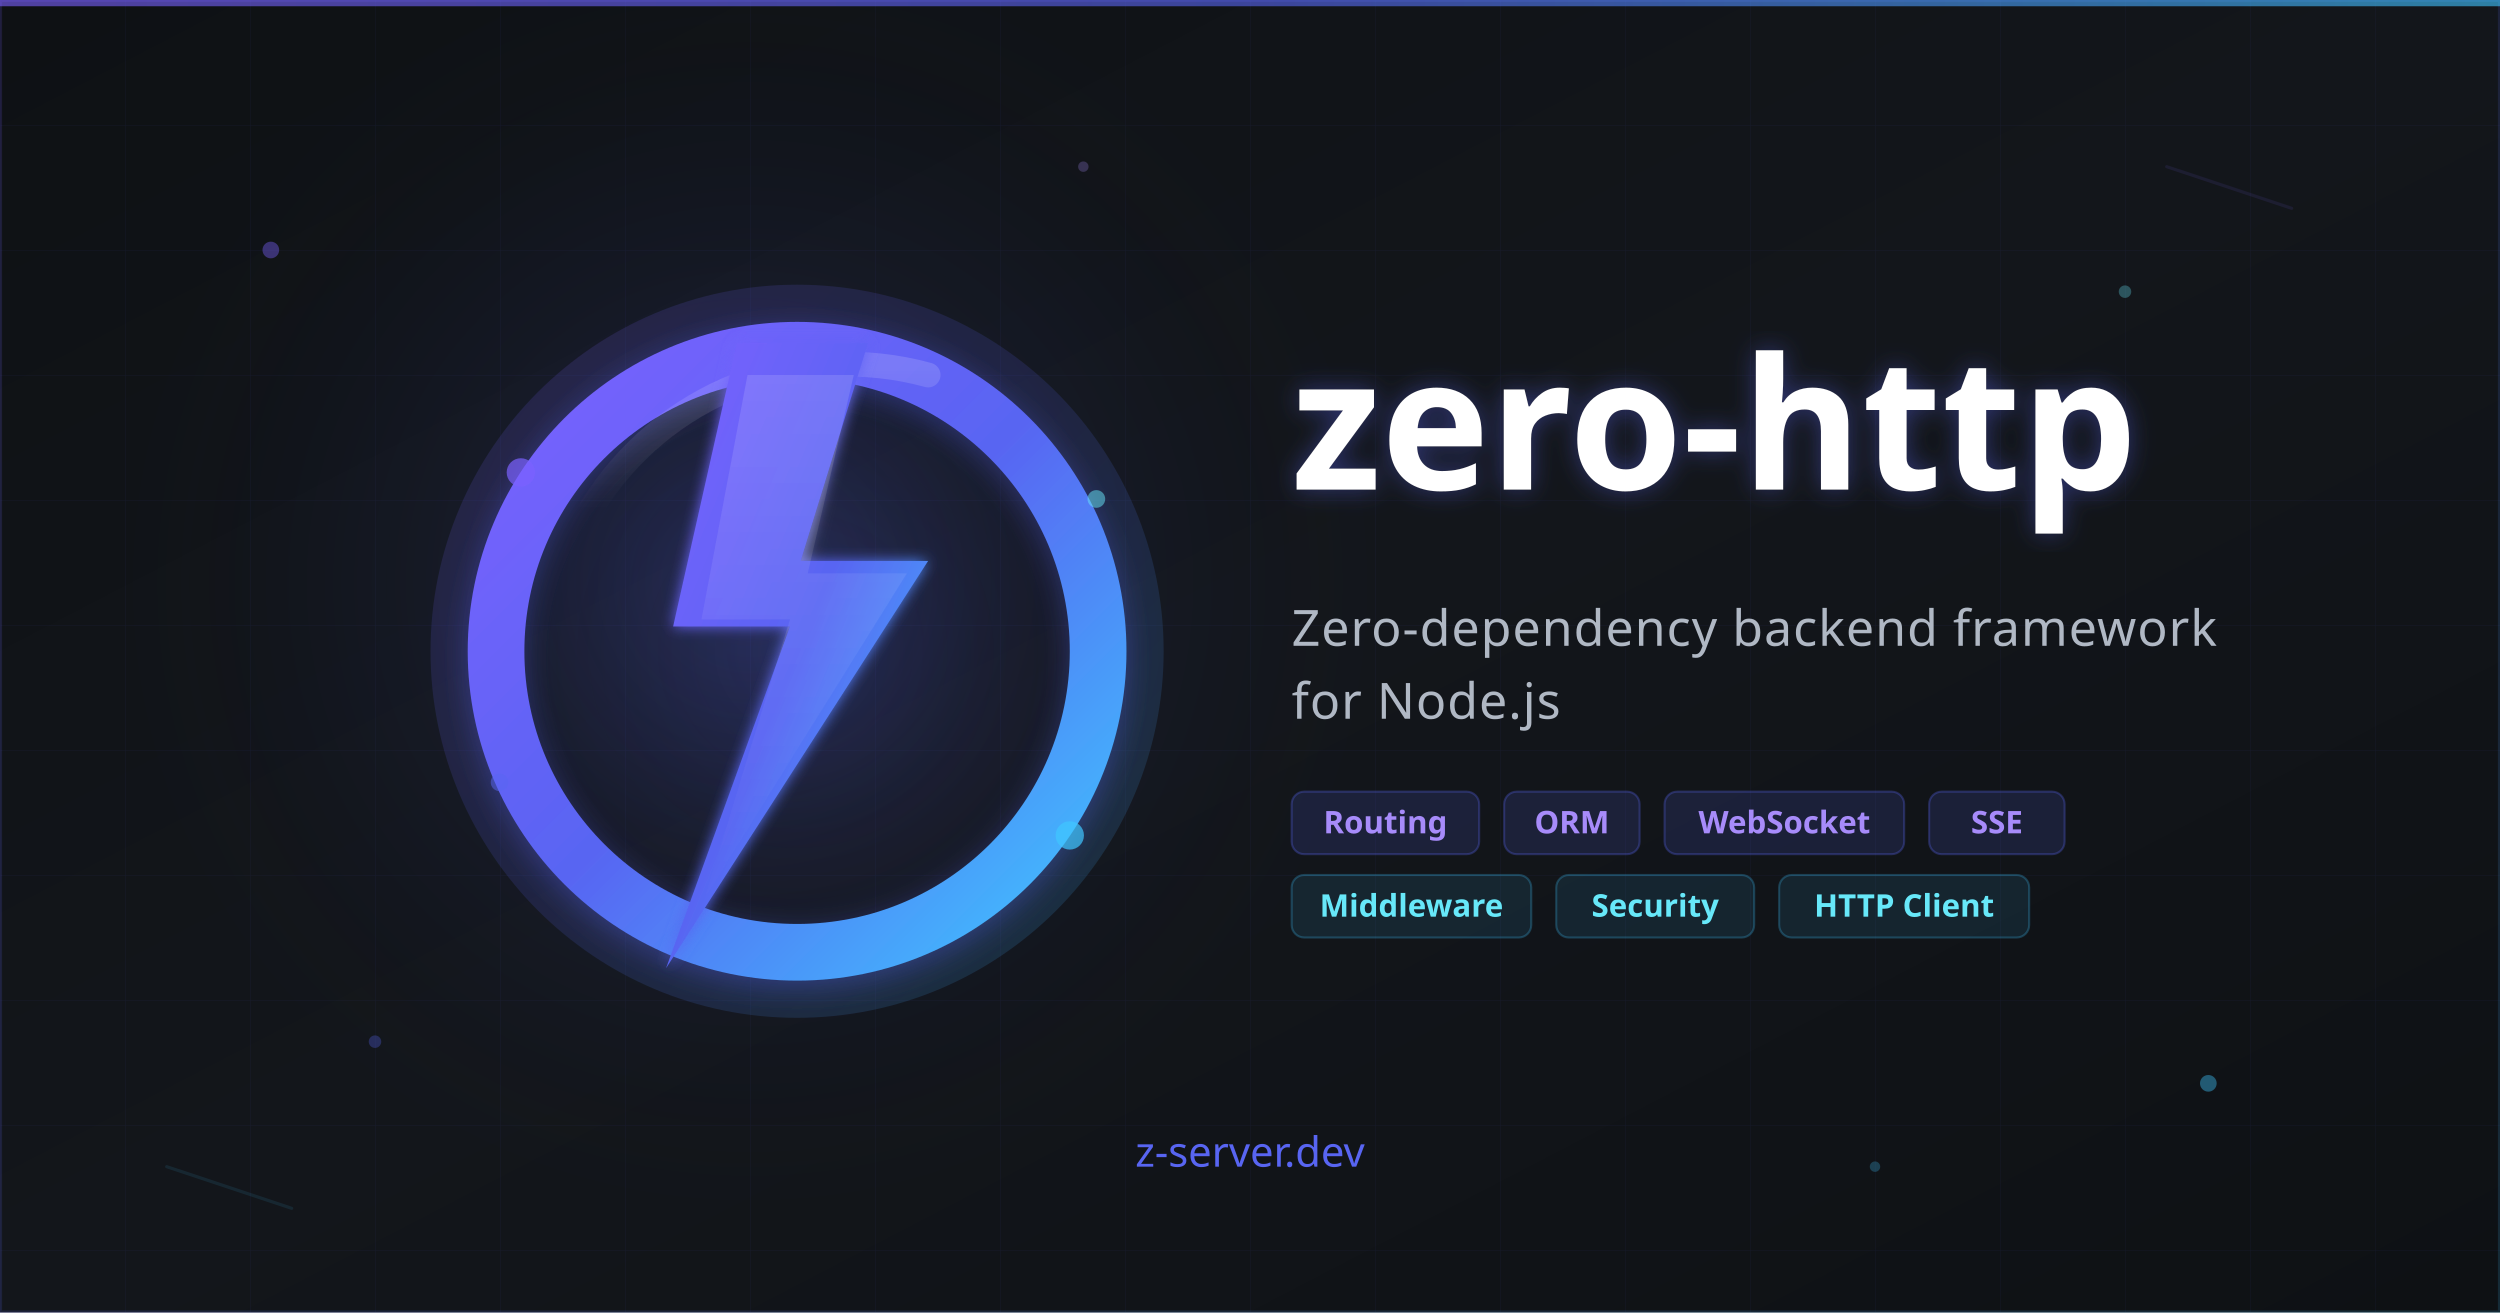
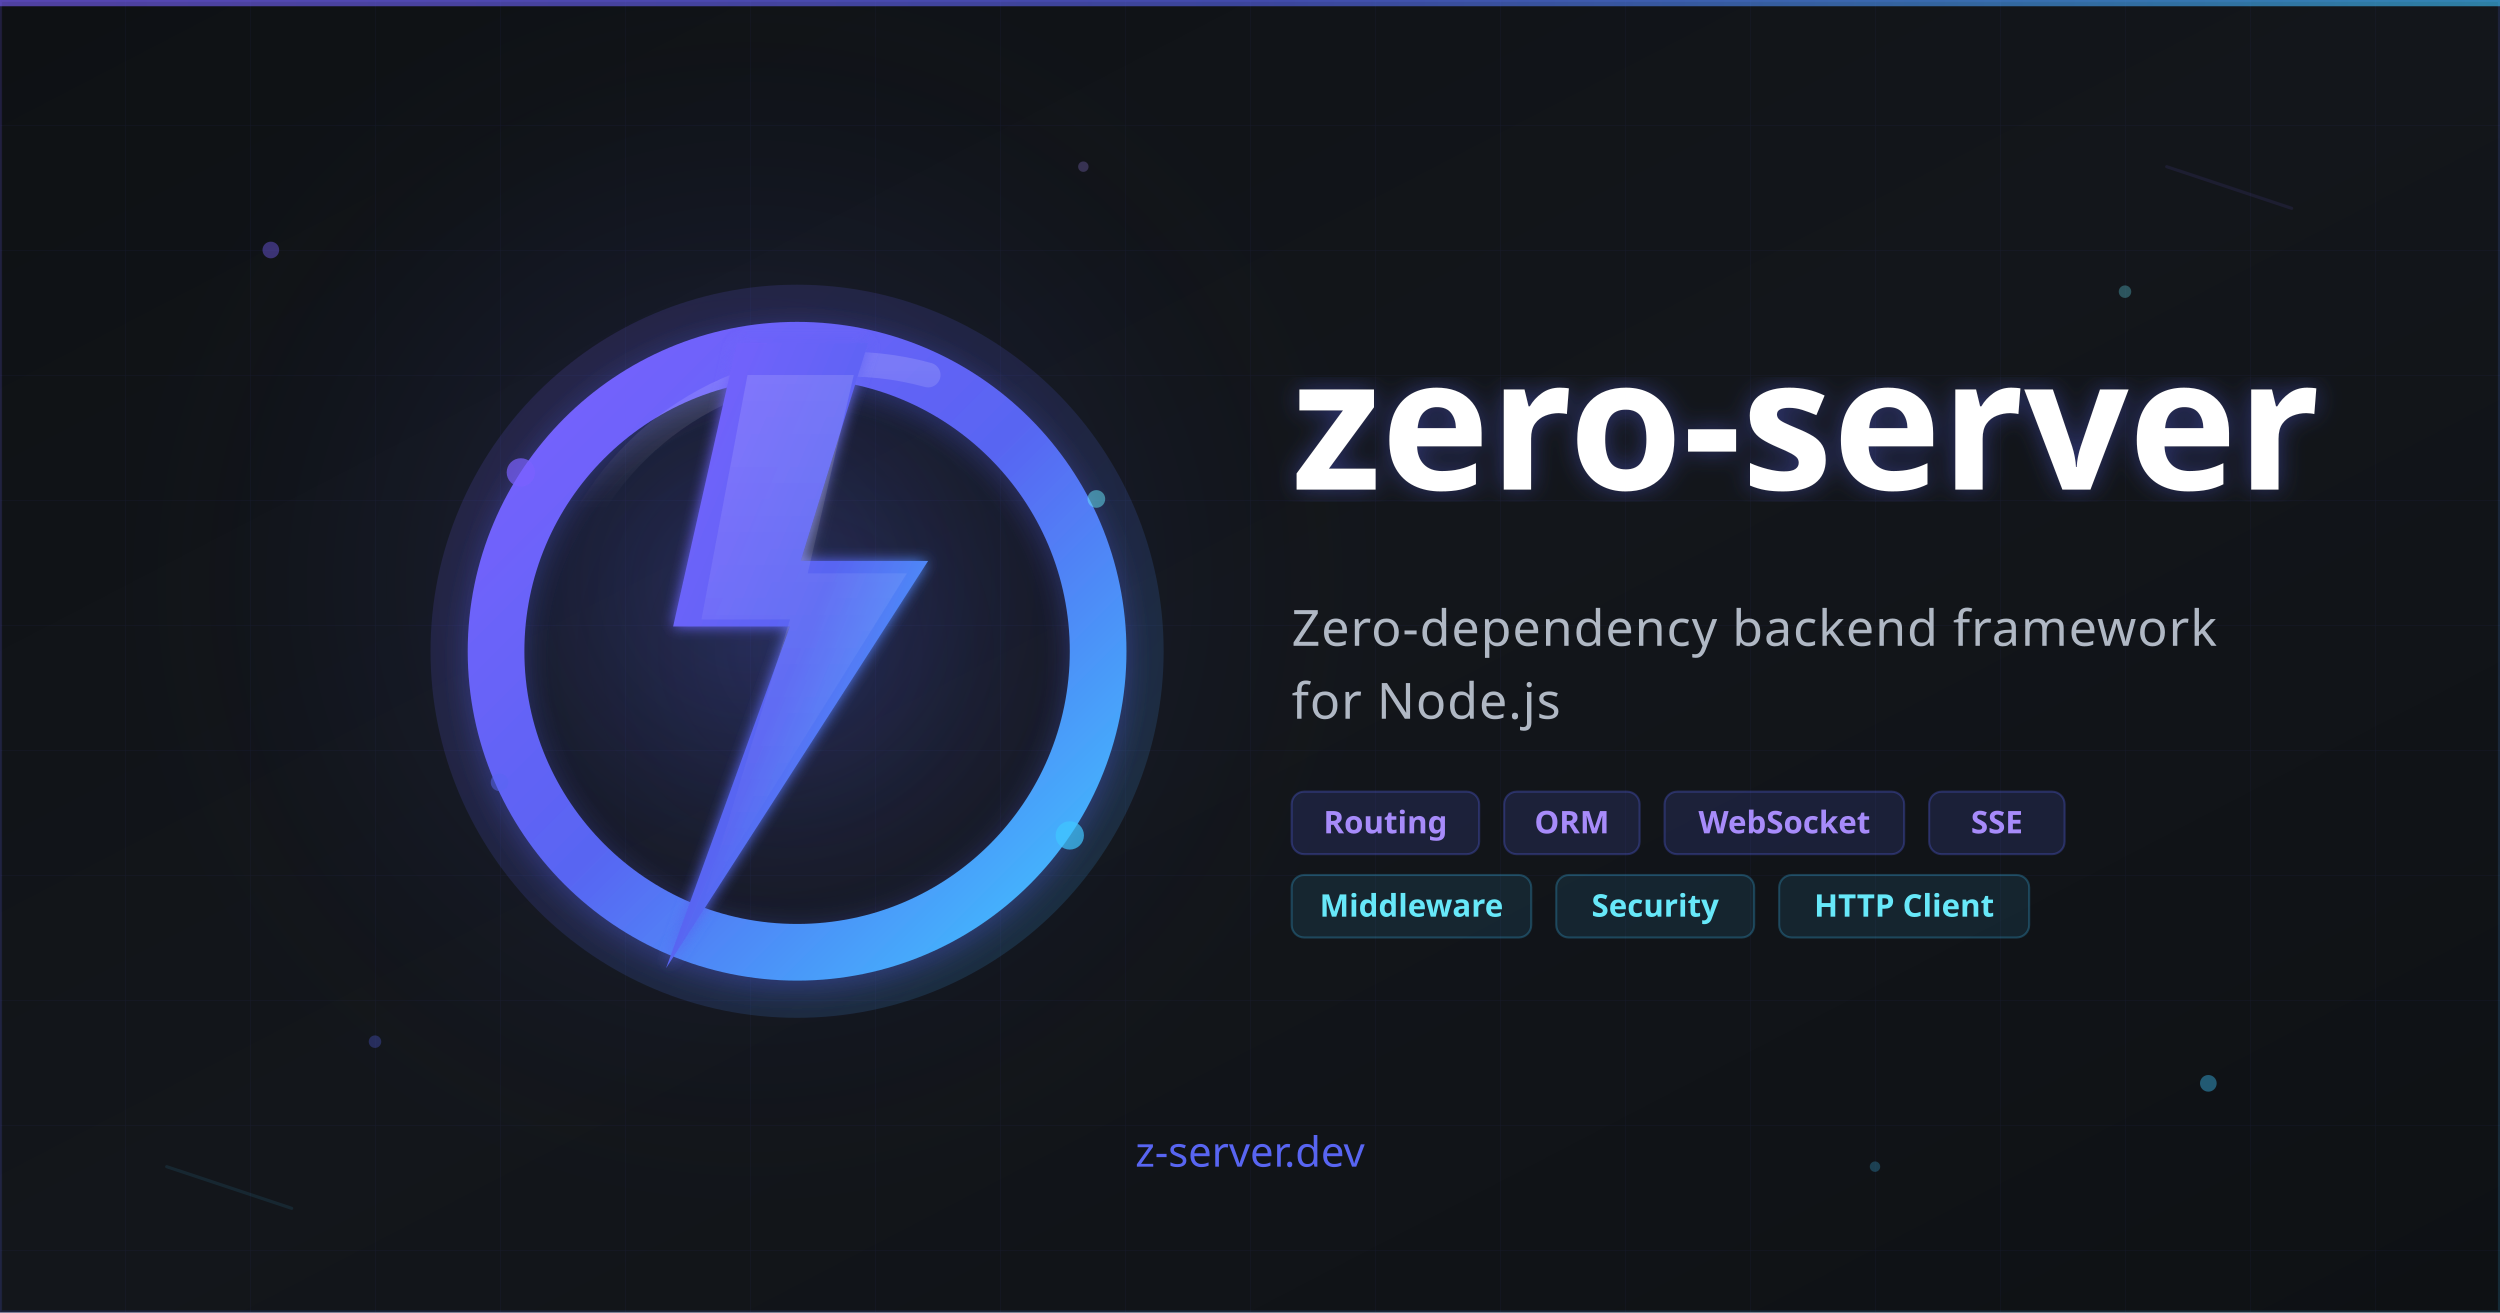
<svg xmlns="http://www.w3.org/2000/svg" width="1200" height="630" viewBox="0 0 1200 630">
  <defs>
    <linearGradient id="bg" x1="0" y1="0" x2="1" y2="1">
      <stop offset="0%" stop-color="#0e1114" />
      <stop offset="50%" stop-color="#13161b" />
      <stop offset="100%" stop-color="#0e1114" />
    </linearGradient>
    <linearGradient id="accent" x1="0" y1="0" x2="1" y2="1">
      <stop offset="0%" stop-color="#7b61ff" />
      <stop offset="50%" stop-color="#5865f2" />
      <stop offset="100%" stop-color="#3ec6ff" />
    </linearGradient>
    <linearGradient id="accent-h" x1="0" y1="0" x2="1" y2="0">
      <stop offset="0%" stop-color="#7b61ff" />
      <stop offset="50%" stop-color="#5865f2" />
      <stop offset="100%" stop-color="#3ec6ff" />
    </linearGradient>
    <linearGradient id="logo-grad" x1="0" y1="0" x2="1" y2="1">
      <stop offset="0%" stop-color="#7b61ff" />
      <stop offset="50%" stop-color="#5865f2" />
      <stop offset="100%" stop-color="#3ec6ff" />
    </linearGradient>
    <linearGradient id="logo-glow" x1="0" y1="0" x2="1" y2="1">
      <stop offset="0%" stop-color="#a78bfa" />
      <stop offset="100%" stop-color="#67e8f9" />
    </linearGradient>
    <linearGradient id="logo-hi" x1="0.5" y1="0" x2="0.5" y2="1">
      <stop offset="0%" stop-color="rgba(255,255,255,0.25)" />
      <stop offset="100%" stop-color="rgba(255,255,255,0)" />
    </linearGradient>
    <radialGradient id="bg-glow" cx="50%" cy="50%" r="50%">
      <stop offset="0%" stop-color="#5865f2" stop-opacity="0.12" />
      <stop offset="100%" stop-color="#0e1114" stop-opacity="0" />
    </radialGradient>
    <filter id="logo-shadow" x="-20%" y="-20%" width="140%" height="140%">
      <feDropShadow dx="0" dy="4" stdDeviation="8" flood-color="#5865f2" flood-opacity="0.35" />
    </filter>
    <filter id="bolt-glow" x="-30%" y="-30%" width="160%" height="160%">
      <feGaussianBlur stdDeviation="4" result="blur" />
      <feComposite in="SourceGraphic" in2="blur" operator="over" />
    </filter>
    <radialGradient id="hero-glow" cx="50%" cy="50%" r="50%">
      <stop offset="0%" stop-color="#5865f2" stop-opacity="0.25" />
      <stop offset="40%" stop-color="#5865f2" stop-opacity="0.08" />
      <stop offset="100%" stop-color="#0e1114" stop-opacity="0" />
    </radialGradient>
    <pattern id="grid" width="60" height="60" patternUnits="userSpaceOnUse">
      <path d="M 60 0 L 0 0 0 60" fill="none" stroke="#5865f2" stroke-width="0.5" opacity="0.08" />
    </pattern>
    <filter id="noise" x="0" y="0" width="100%" height="100%">
      <feTurbulence type="fractalNoise" baseFrequency="0.65" numOctaves="3" stitchTiles="stitch" result="noise" />
      <feColorMatrix type="saturate" values="0" in="noise" result="gray" />
      <feBlend in="SourceGraphic" in2="gray" mode="overlay" />
    </filter>
    <filter id="text-glow" x="-10%" y="-10%" width="120%" height="120%">
      <feGaussianBlur stdDeviation="6" result="blur" />
      <feFlood flood-color="#5865f2" flood-opacity="0.4" result="color" />
      <feComposite in="color" in2="blur" operator="in" result="glow" />
      <feMerge>
        <feMergeNode in="glow" />
        <feMergeNode in="SourceGraphic" />
      </feMerge>
    </filter>
    <linearGradient id="line-grad" x1="0" y1="0" x2="1" y2="0">
      <stop offset="0%" stop-color="#7b61ff" stop-opacity="0" />
      <stop offset="20%" stop-color="#7b61ff" stop-opacity="0.6" />
      <stop offset="50%" stop-color="#5865f2" stop-opacity="0.8" />
      <stop offset="80%" stop-color="#3ec6ff" stop-opacity="0.6" />
      <stop offset="100%" stop-color="#3ec6ff" stop-opacity="0" />
    </linearGradient>
  </defs>
  <rect width="1200" height="630" fill="url(#bg)" />
  <rect width="1200" height="630" fill="url(#grid)" />
  <circle cx="360" cy="280" r="320" fill="url(#hero-glow)" />
  <circle cx="130" cy="120" r="4" fill="#7b61ff" opacity="0.4" />
  <circle cx="1060" cy="520" r="4" fill="#3ec6ff" opacity="0.4" />
  <circle cx="180" cy="500" r="3" fill="#5865f2" opacity="0.3" />
  <circle cx="1020" cy="140" r="3" fill="#67e8f9" opacity="0.3" />
  <circle cx="520" cy="80" r="2.5" fill="#a78bfa" opacity="0.25" />
  <circle cx="900" cy="560" r="2.5" fill="#3ec6ff" opacity="0.25" />
  <line x1="80" y1="560" x2="140" y2="580" stroke="#3ec6ff" stroke-width="1.5" opacity="0.1" stroke-linecap="round" />
  <line x1="1040" y1="80" x2="1100" y2="100" stroke="#7b61ff" stroke-width="1.5" opacity="0.1" stroke-linecap="round" />
  <g transform="translate(165, 95) scale(0.85)">
    <circle cx="256" cy="256" r="200" fill="url(#bg-glow)" />
    <circle cx="256" cy="256" r="195" fill="none" stroke="url(#logo-grad)" stroke-width="24" stroke-linecap="round" opacity="0.15" />
    <circle cx="256" cy="256" r="170" fill="none" stroke="url(#logo-grad)" stroke-width="32" stroke-linecap="round" filter="url(#logo-shadow)" />
    <path d="M 140,175 A 170,170 0 0,1 330,100" fill="none" stroke="url(#logo-hi)" stroke-width="14" stroke-linecap="round" opacity="0.6" />
    <g filter="url(#bolt-glow)">
      <path d="M 222 82 L 186 242 L 252 242 L 182 435 L 330 205 L 258 205 L 296 82 Z" fill="url(#logo-grad)" />
      <path d="M 228 100 L 202 238 L 252 238 L 204 395 L 318 212 L 262 212 L 288 100 Z" fill="url(#logo-hi)" opacity="0.5" />
    </g>
    <circle cx="100" cy="155" r="8" fill="#7b61ff" opacity="0.7" />
    <circle cx="410" cy="360" r="8" fill="#3ec6ff" opacity="0.7" />
    <circle cx="88" cy="330" r="5" fill="#5865f2" opacity="0.5" />
    <circle cx="425" cy="170" r="5" fill="#67e8f9" opacity="0.5" />
  </g>
-   <text x="620" y="235" font-family="'Segoe UI', system-ui, -apple-system, sans-serif" font-size="88" font-weight="800" fill="white" filter="url(#text-glow)">zero-http</text>
+   <text x="620" y="235" font-family="'Segoe UI', system-ui, -apple-system, sans-serif" font-size="88" font-weight="800" fill="white" filter="url(#text-glow)">zero-server</text>
  <line x1="620" y1="265" x2="1080" y2="265" stroke="url(#line-grad)" stroke-width="2" />
  <text x="620" y="310" font-family="'Segoe UI', system-ui, -apple-system, sans-serif" font-size="24" font-weight="400" fill="#b0b8c4" letter-spacing="0.5">Zero-dependency backend framework</text>
  <text x="620" y="345" font-family="'Segoe UI', system-ui, -apple-system, sans-serif" font-size="24" font-weight="400" fill="#b0b8c4" letter-spacing="0.5">for Node.js</text>
  <g font-family="'Segoe UI', system-ui, -apple-system, sans-serif" font-size="15" font-weight="600">
    <rect x="620" y="380" width="90" height="30" rx="6" fill="rgba(88,101,242,0.15)" stroke="rgba(88,101,242,0.3)" stroke-width="1" />
    <text x="665" y="400" fill="#a78bfa" text-anchor="middle">Routing</text>
    <rect x="722" y="380" width="65" height="30" rx="6" fill="rgba(88,101,242,0.15)" stroke="rgba(88,101,242,0.3)" stroke-width="1" />
    <text x="754.5" y="400" fill="#a78bfa" text-anchor="middle">ORM</text>
    <rect x="799" y="380" width="115" height="30" rx="6" fill="rgba(88,101,242,0.15)" stroke="rgba(88,101,242,0.3)" stroke-width="1" />
    <text x="856.5" y="400" fill="#a78bfa" text-anchor="middle">WebSocket</text>
    <rect x="926" y="380" width="65" height="30" rx="6" fill="rgba(88,101,242,0.15)" stroke="rgba(88,101,242,0.3)" stroke-width="1" />
    <text x="958.5" y="400" fill="#a78bfa" text-anchor="middle">SSE</text>
    <rect x="620" y="420" width="115" height="30" rx="6" fill="rgba(62,198,255,0.1)" stroke="rgba(62,198,255,0.25)" stroke-width="1" />
    <text x="677.5" y="440" fill="#67e8f9" text-anchor="middle">Middleware</text>
    <rect x="747" y="420" width="95" height="30" rx="6" fill="rgba(62,198,255,0.1)" stroke="rgba(62,198,255,0.25)" stroke-width="1" />
    <text x="794.5" y="440" fill="#67e8f9" text-anchor="middle">Security</text>
    <rect x="854" y="420" width="120" height="30" rx="6" fill="rgba(62,198,255,0.1)" stroke="rgba(62,198,255,0.25)" stroke-width="1" />
    <text x="914" y="440" fill="#67e8f9" text-anchor="middle">HTTP Client</text>
  </g>
  <text x="600" y="560" font-family="'Segoe UI', system-ui, -apple-system, sans-serif" font-size="20" font-weight="500" fill="#5865f2" text-anchor="middle">z-server.dev</text>
  <rect x="0" y="0" width="1200" height="630" fill="none" stroke="url(#accent)" stroke-width="2" rx="0" opacity="0.15" />
  <rect x="0" y="0" width="1200" height="3" fill="url(#accent-h)" opacity="0.6" />
</svg>
